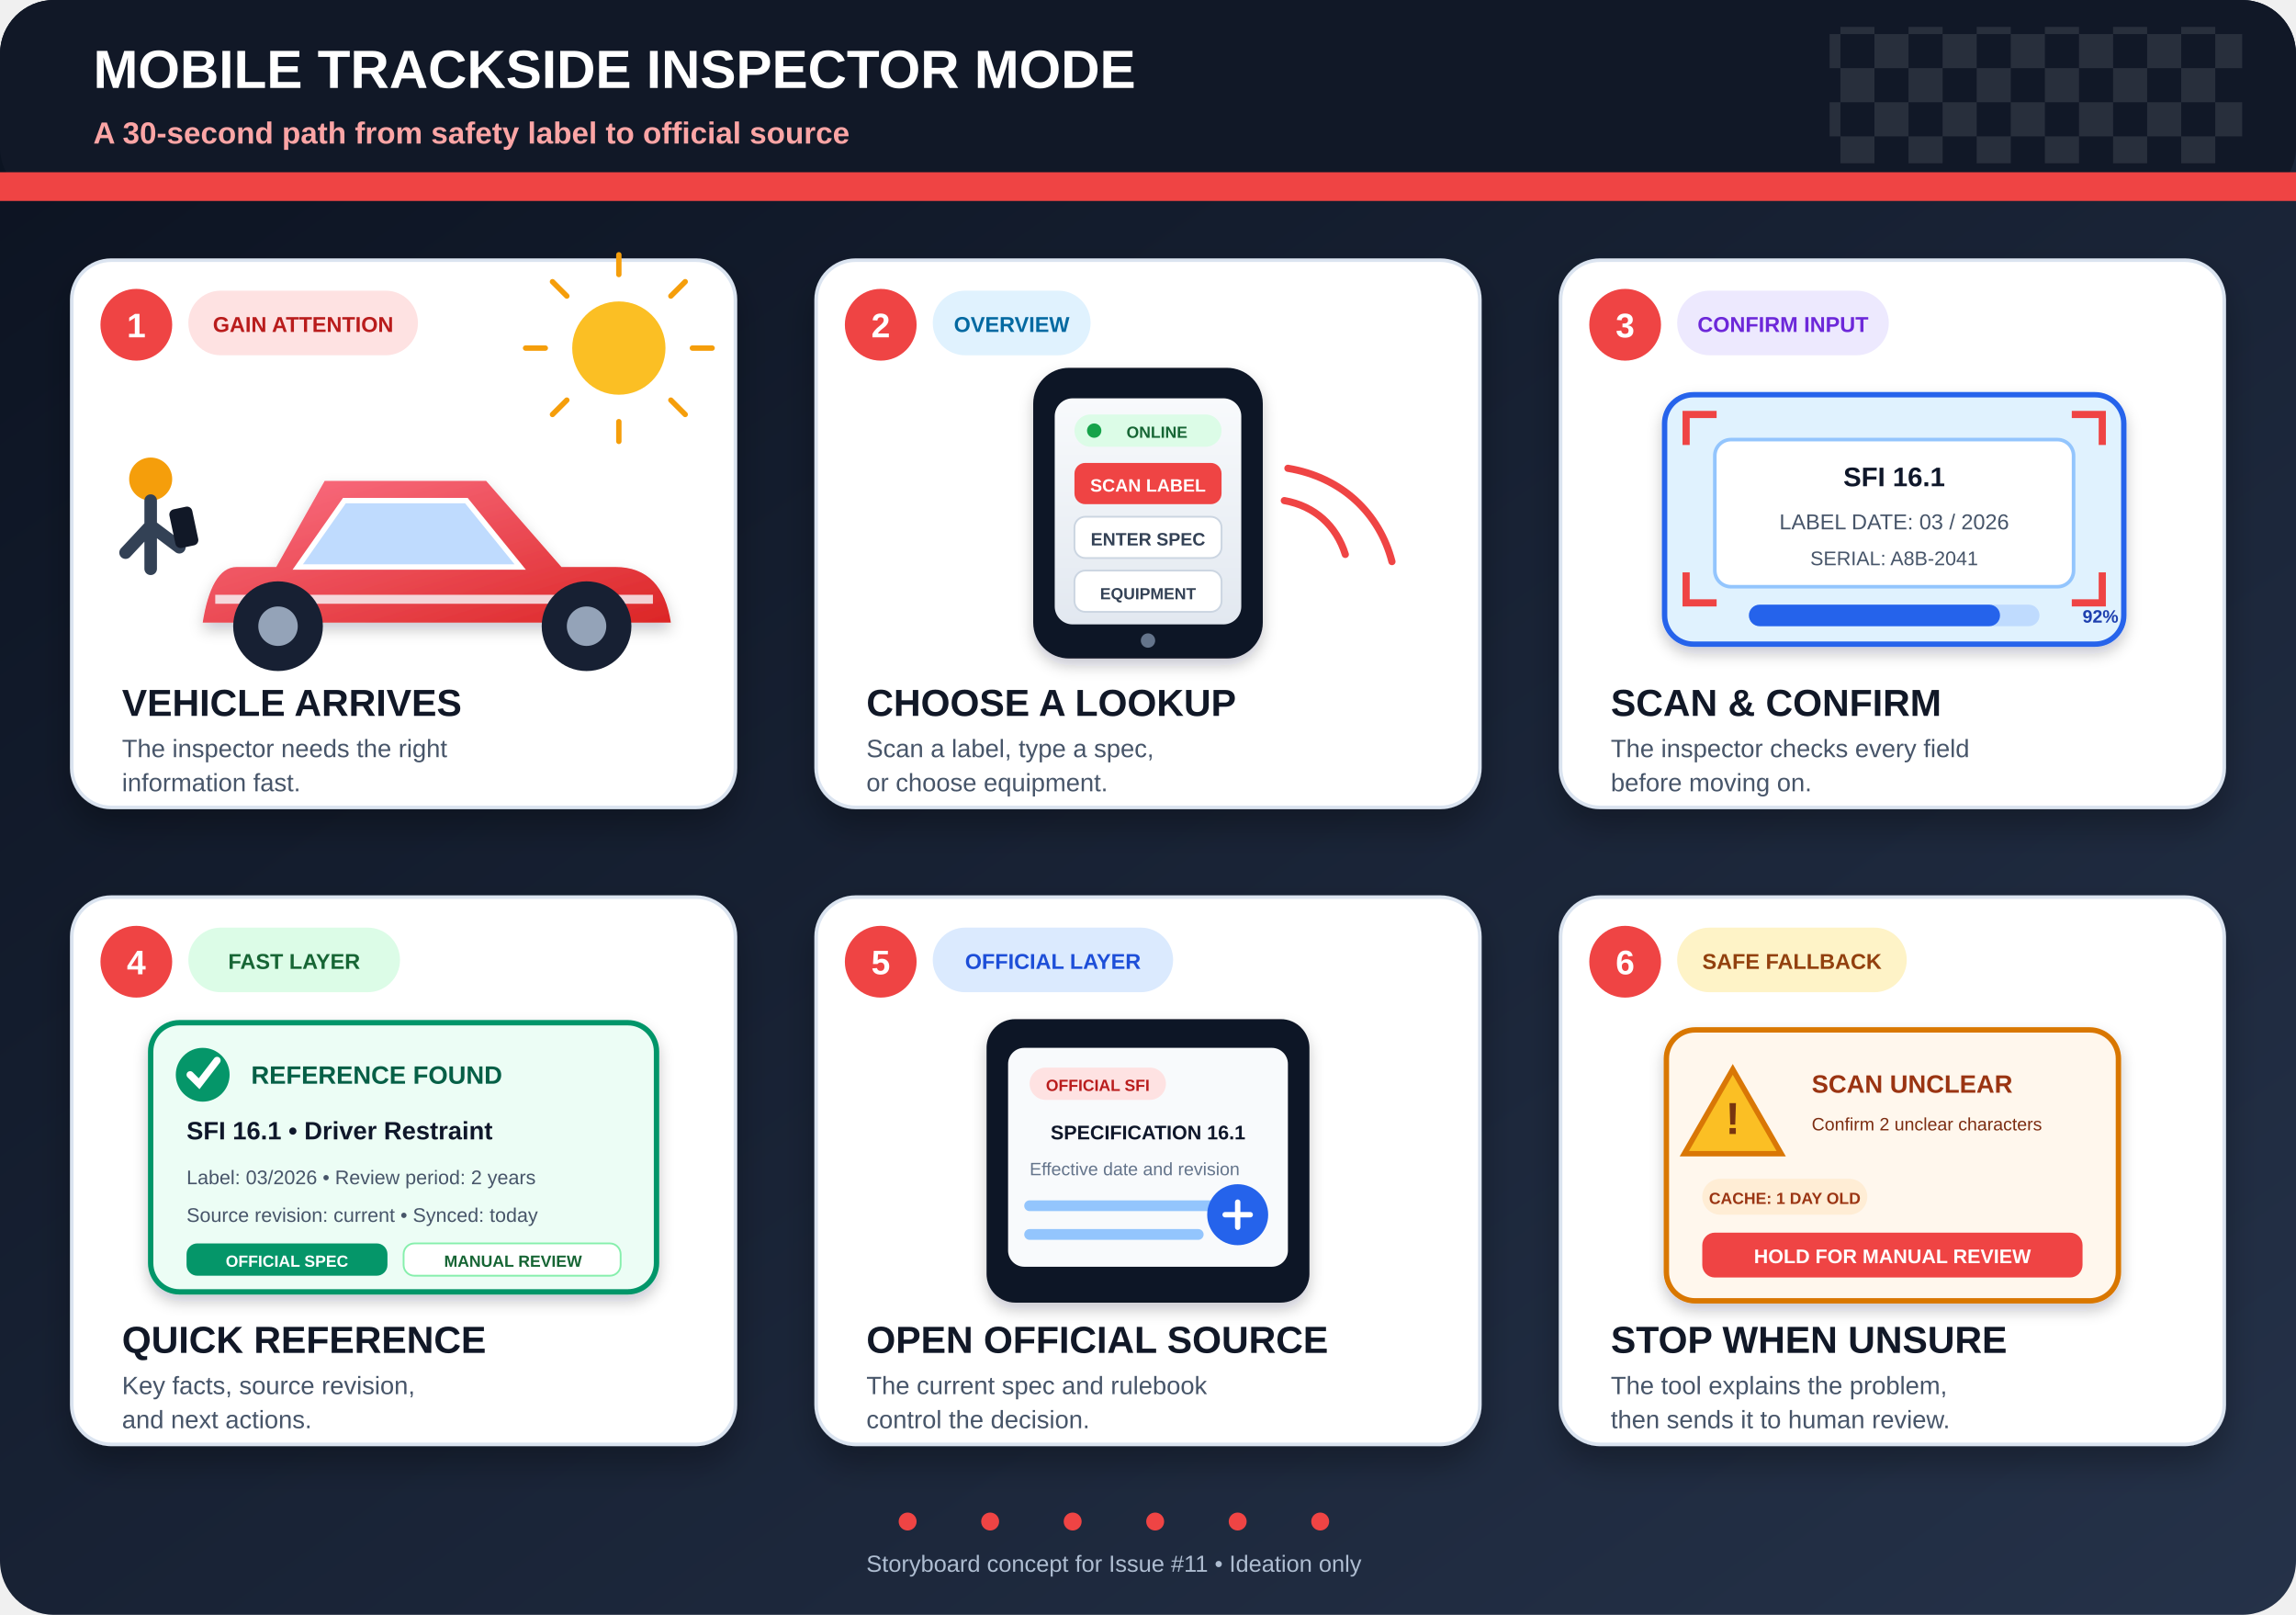
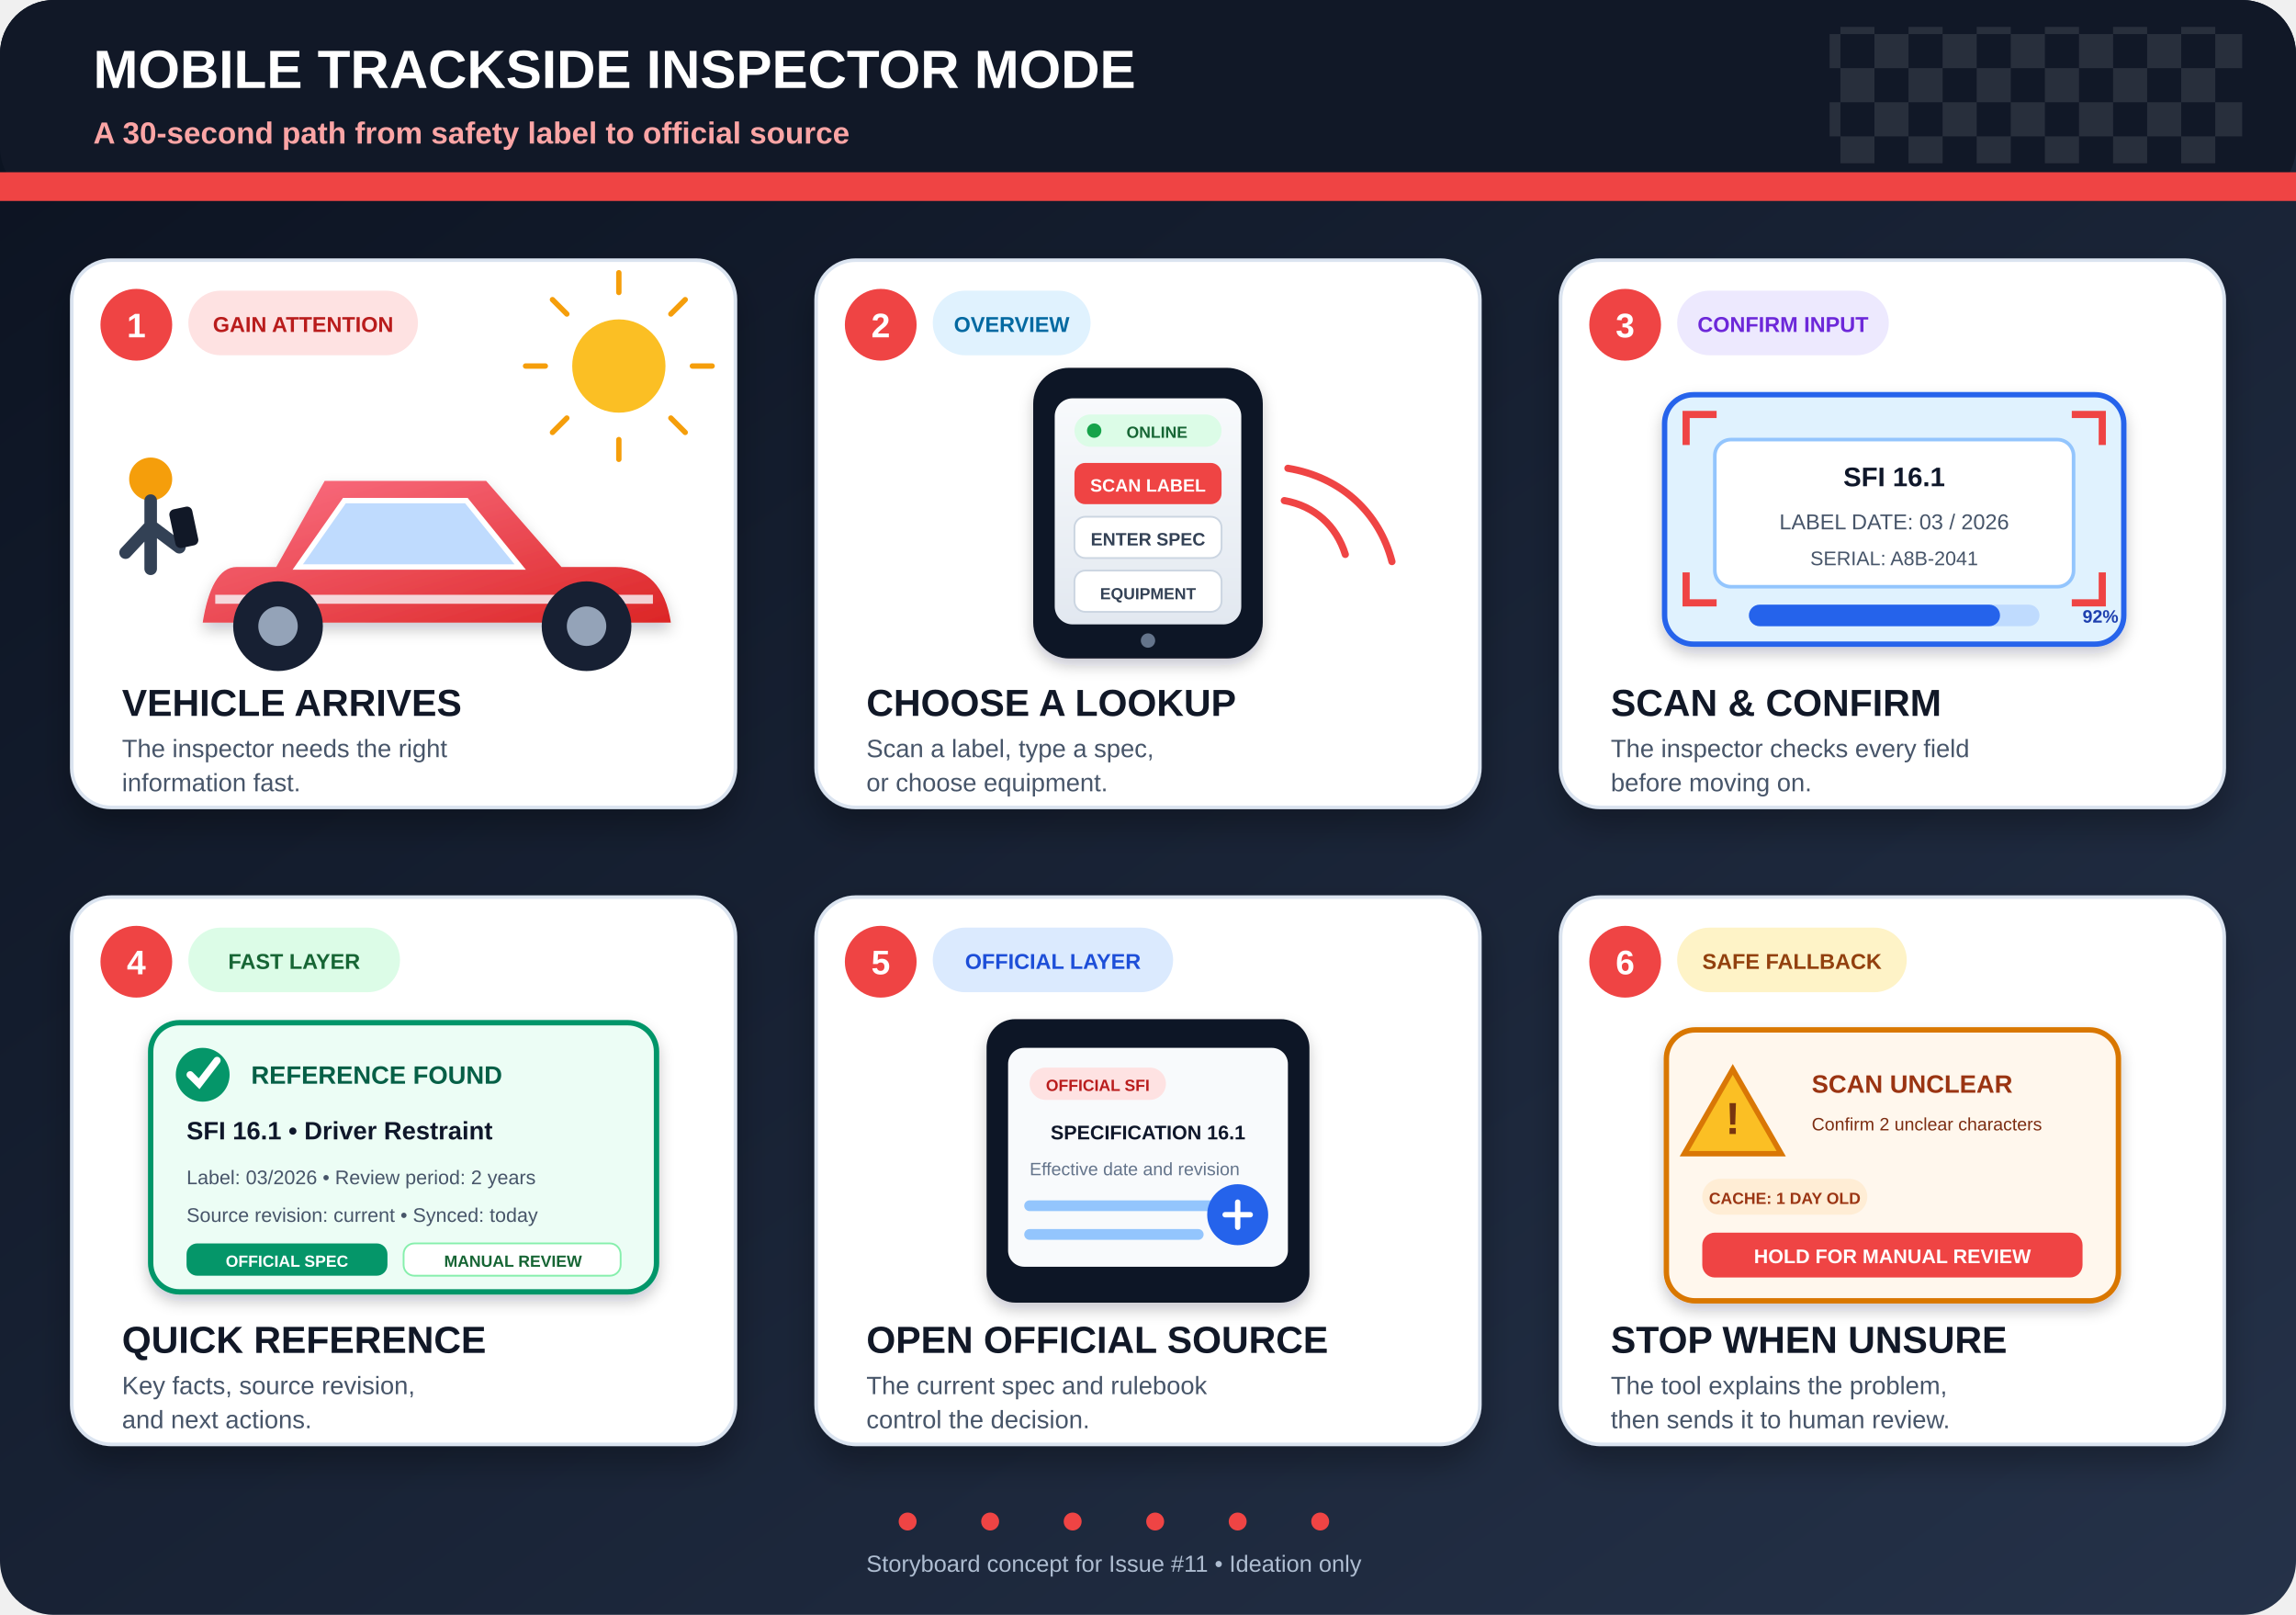
<svg xmlns="http://www.w3.org/2000/svg" width="1280" height="900" viewBox="0 0 1280 900" role="img" aria-labelledby="title desc">
  <defs>
    <linearGradient id="background" x1="0" y1="0" x2="1" y2="1">
      <stop offset="0" stop-color="#0b1220" />
      <stop offset="1" stop-color="#253249" />
    </linearGradient>
    <linearGradient id="redCar" x1="0" y1="0" x2="1" y2="1">
      <stop offset="0" stop-color="#fb7185" />
      <stop offset="1" stop-color="#dc2626" />
    </linearGradient>
    <linearGradient id="phoneScreen" x1="0" y1="0" x2="0" y2="1">
      <stop offset="0" stop-color="#f8fafc" />
      <stop offset="1" stop-color="#e2e8f0" />
    </linearGradient>
    <pattern id="checkers" width="38" height="38" patternUnits="userSpaceOnUse">
      <rect width="19" height="19" fill="#ffffff" />
      <rect x="19" y="19" width="19" height="19" fill="#ffffff" />
    </pattern>
    <filter id="cardShadow" x="-15%" y="-15%" width="130%" height="140%">
      <feDropShadow dx="0" dy="10" stdDeviation="9" flood-color="#000000" flood-opacity=".28" />
    </filter>
    <filter id="smallShadow" x="-20%" y="-20%" width="140%" height="150%">
      <feDropShadow dx="0" dy="4" stdDeviation="4" flood-color="#0f172a" flood-opacity=".22" />
    </filter>
+     <clipPath id="clipCard1">
+       <rect x="40" y="145" width="370" height="305" rx="22" />
+     </clipPath>
+     <clipPath id="clipCard2">
+       <rect x="455" y="145" width="370" height="305" rx="22" />
+     </clipPath>
+     <clipPath id="clipCard3">
+       <rect x="870" y="145" width="370" height="305" rx="22" />
+     </clipPath>
+     <clipPath id="clipCard4">
+       <rect x="40" y="500" width="370" height="305" rx="22" />
+     </clipPath>
+     <clipPath id="clipCard5">
+       <rect x="455" y="500" width="370" height="305" rx="22" />
+     </clipPath>
+     <clipPath id="clipCard6">
+       <rect x="870" y="500" width="370" height="305" rx="22" />
+     </clipPath>
  </defs>
  <rect width="1280" height="900" rx="30" fill="url(#background)" />
  <rect x="0" y="0" width="1280" height="112" rx="30" fill="#111827" />
  <rect x="0" y="96" width="1280" height="16" fill="#ef4444" />
  <rect x="1020" y="15" width="230" height="76" opacity=".10" fill="url(#checkers)" />
  <text x="52" y="49" fill="#ffffff" font-family="Arial, sans-serif" font-size="30" font-weight="800">MOBILE TRACKSIDE INSPECTOR MODE</text>
  <text x="52" y="80" fill="#fca5a5" font-family="Arial, sans-serif" font-size="17" font-weight="600">A 30-second path from safety label to official source</text>
  <g filter="url(#cardShadow)">
    <rect x="40" y="145" width="370" height="305" rx="22" fill="#ffffff" stroke="#dbe4f0" stroke-width="2" />
    <rect x="455" y="145" width="370" height="305" rx="22" fill="#ffffff" stroke="#dbe4f0" stroke-width="2" />
    <rect x="870" y="145" width="370" height="305" rx="22" fill="#ffffff" stroke="#dbe4f0" stroke-width="2" />
    <rect x="40" y="500" width="370" height="305" rx="22" fill="#ffffff" stroke="#dbe4f0" stroke-width="2" />
    <rect x="455" y="500" width="370" height="305" rx="22" fill="#ffffff" stroke="#dbe4f0" stroke-width="2" />
    <rect x="870" y="500" width="370" height="305" rx="22" fill="#ffffff" stroke="#dbe4f0" stroke-width="2" />
  </g>
-   <g>
+   <g clip-path="url(#clipCard1)">
    <circle cx="76" cy="181" r="20" fill="#ef4444" />
    <text x="76" y="188" text-anchor="middle" fill="#ffffff" font-family="Arial, sans-serif" font-size="19" font-weight="800">1</text>
    <rect x="105" y="162" width="128" height="36" rx="18" fill="#fee2e2" />
    <text x="169" y="185" text-anchor="middle" fill="#b91c1c" font-family="Arial, sans-serif" font-size="12" font-weight="800">GAIN ATTENTION</text>
-     <circle cx="345" cy="194" r="26" fill="#fbbf24" />
+     <circle cx="345" cy="204" r="26" fill="#fbbf24" />
    <g stroke="#f59e0b" stroke-width="3" stroke-linecap="round">
-       <path d="M345 153v-11M345 246v-11M304 194h-11M397 194h-11M316 165l-8-8M382 231l-8-8M374 165l8-8M308 231l8-8" />
+       <path d="M345 163v-11M345 256v-11M304 204h-11M397 204h-11M316 175l-8-8M382 241l-8-8M374 175l8-8M308 241l8-8" />
    </g>
    <path d="M132 316h22l27-48h90l42 48h30c18 0 28 11 31 31H113c3-19 9-31 19-31z" fill="url(#redCar)" filter="url(#smallShadow)" />
    <path d="M192 279h68l30 37H166z" fill="#bfdbfe" stroke="#ffffff" stroke-width="3" />
    <path d="M120 334h244" stroke="#f8fafc" stroke-width="5" opacity=".8" />
    <circle cx="155" cy="349" r="25" fill="#172033" />
    <circle cx="155" cy="349" r="11" fill="#94a3b8" />
    <circle cx="327" cy="349" r="25" fill="#172033" />
    <circle cx="327" cy="349" r="11" fill="#94a3b8" />
    <circle cx="84" cy="267" r="12" fill="#f59e0b" />
    <path d="M84 279v38M84 293l-14 15M84 293l16 12" stroke="#334155" stroke-width="7" stroke-linecap="round" />
    <rect x="96" y="283" width="13" height="22" rx="3" fill="#111827" transform="rotate(-12 102 294)" />
    <text x="68" y="399" fill="#111827" font-family="Arial, sans-serif" font-size="21" font-weight="800">VEHICLE ARRIVES</text>
    <text x="68" y="422" fill="#475569" font-family="Arial, sans-serif" font-size="14">The inspector needs the right</text>
    <text x="68" y="441" fill="#475569" font-family="Arial, sans-serif" font-size="14">information fast.</text>
  </g>
-   <g>
+   <g clip-path="url(#clipCard2)">
    <circle cx="491" cy="181" r="20" fill="#ef4444" />
    <text x="491" y="188" text-anchor="middle" fill="#ffffff" font-family="Arial, sans-serif" font-size="19" font-weight="800">2</text>
    <rect x="520" y="162" width="88" height="36" rx="18" fill="#e0f2fe" />
    <text x="564" y="185" text-anchor="middle" fill="#0369a1" font-family="Arial, sans-serif" font-size="12" font-weight="800">OVERVIEW</text>
    <rect x="576" y="205" width="128" height="162" rx="20" fill="#111827" filter="url(#smallShadow)" />
    <rect x="588" y="222" width="104" height="126" rx="10" fill="url(#phoneScreen)" />
    <rect x="599" y="231" width="82" height="18" rx="9" fill="#dcfce7" />
    <circle cx="610" cy="240" r="4" fill="#16a34a" />
    <text x="645" y="244" text-anchor="middle" fill="#166534" font-family="Arial, sans-serif" font-size="9" font-weight="800">ONLINE</text>
    <rect x="599" y="258" width="82" height="23" rx="6" fill="#ef4444" />
    <text x="640" y="274" text-anchor="middle" fill="#ffffff" font-family="Arial, sans-serif" font-size="10" font-weight="800">SCAN LABEL</text>
    <rect x="599" y="288" width="82" height="23" rx="6" fill="#ffffff" stroke="#cbd5e1" />
    <text x="640" y="304" text-anchor="middle" fill="#334155" font-family="Arial, sans-serif" font-size="10" font-weight="800">ENTER SPEC</text>
    <rect x="599" y="318" width="82" height="23" rx="6" fill="#ffffff" stroke="#cbd5e1" />
    <text x="640" y="334" text-anchor="middle" fill="#334155" font-family="Arial, sans-serif" font-size="9" font-weight="800">EQUIPMENT</text>
    <circle cx="640" cy="357" r="4" fill="#64748b" />
    <path d="M716 279c17 3 29 14 34 30M718 261c30 5 51 25 58 52" fill="none" stroke="#ef4444" stroke-width="4" stroke-linecap="round" />
    <text x="483" y="399" fill="#111827" font-family="Arial, sans-serif" font-size="21" font-weight="800">CHOOSE A LOOKUP</text>
    <text x="483" y="422" fill="#475569" font-family="Arial, sans-serif" font-size="14">Scan a label, type a spec,</text>
    <text x="483" y="441" fill="#475569" font-family="Arial, sans-serif" font-size="14">or choose equipment.</text>
  </g>
-   <g>
+   <g clip-path="url(#clipCard3)">
    <circle cx="906" cy="181" r="20" fill="#ef4444" />
    <text x="906" y="188" text-anchor="middle" fill="#ffffff" font-family="Arial, sans-serif" font-size="19" font-weight="800">3</text>
    <rect x="935" y="162" width="118" height="36" rx="18" fill="#ede9fe" />
    <text x="994" y="185" text-anchor="middle" fill="#6d28d9" font-family="Arial, sans-serif" font-size="12" font-weight="800">CONFIRM INPUT</text>
    <rect x="928" y="220" width="256" height="139" rx="16" fill="#e0f2fe" stroke="#2563eb" stroke-width="3" filter="url(#smallShadow)" />
    <rect x="956" y="245" width="200" height="82" rx="9" fill="#ffffff" stroke="#93c5fd" stroke-width="2" />
    <text x="1056" y="271" text-anchor="middle" fill="#0f172a" font-family="Arial, sans-serif" font-size="15" font-weight="800">SFI 16.1</text>
    <text x="1056" y="295" text-anchor="middle" fill="#475569" font-family="Arial, sans-serif" font-size="12">LABEL DATE: 03 / 2026</text>
    <text x="1056" y="315" text-anchor="middle" fill="#475569" font-family="Arial, sans-serif" font-size="11">SERIAL: A8B-2041</text>
    <path d="M940 248v-17h17M1172 248v-17h-17M940 319v17h17M1172 319v17h-17" fill="none" stroke="#ef4444" stroke-width="4" />
    <rect x="975" y="337" width="162" height="12" rx="6" fill="#bfdbfe" />
    <rect x="975" y="337" width="140" height="12" rx="6" fill="#2563eb" />
    <text x="1161" y="347" fill="#1e40af" font-family="Arial, sans-serif" font-size="10" font-weight="800">92%</text>
    <text x="898" y="399" fill="#111827" font-family="Arial, sans-serif" font-size="21" font-weight="800">SCAN &amp; CONFIRM</text>
    <text x="898" y="422" fill="#475569" font-family="Arial, sans-serif" font-size="14">The inspector checks every field</text>
    <text x="898" y="441" fill="#475569" font-family="Arial, sans-serif" font-size="14">before moving on.</text>
  </g>
-   <g>
+   <g clip-path="url(#clipCard4)">
    <circle cx="76" cy="536" r="20" fill="#ef4444" />
    <text x="76" y="543" text-anchor="middle" fill="#ffffff" font-family="Arial, sans-serif" font-size="19" font-weight="800">4</text>
    <rect x="105" y="517" width="118" height="36" rx="18" fill="#dcfce7" />
    <text x="164" y="540" text-anchor="middle" fill="#166534" font-family="Arial, sans-serif" font-size="12" font-weight="800">FAST LAYER</text>
    <rect x="84" y="570" width="282" height="150" rx="16" fill="#ecfdf5" stroke="#059669" stroke-width="3" filter="url(#smallShadow)" />
    <circle cx="113" cy="599" r="15" fill="#059669" />
    <path d="M106 599l5 5 10-13" fill="none" stroke="#ffffff" stroke-width="4" stroke-linecap="round" />
    <text x="140" y="604" fill="#065f46" font-family="Arial, sans-serif" font-size="14" font-weight="800">REFERENCE FOUND</text>
    <text x="104" y="635" fill="#0f172a" font-family="Arial, sans-serif" font-size="14" font-weight="800">SFI 16.1 • Driver Restraint</text>
    <text x="104" y="660" fill="#475569" font-family="Arial, sans-serif" font-size="11">Label: 03/2026  •  Review period: 2 years</text>
    <text x="104" y="681" fill="#475569" font-family="Arial, sans-serif" font-size="11">Source revision: current  •  Synced: today</text>
    <rect x="104" y="693" width="112" height="18" rx="6" fill="#059669" />
    <text x="160" y="706" text-anchor="middle" fill="#ffffff" font-family="Arial, sans-serif" font-size="9" font-weight="800">OFFICIAL SPEC</text>
    <rect x="225" y="693" width="121" height="18" rx="6" fill="#ffffff" stroke="#86efac" />
    <text x="286" y="706" text-anchor="middle" fill="#166534" font-family="Arial, sans-serif" font-size="9" font-weight="800">MANUAL REVIEW</text>
    <text x="68" y="754" fill="#111827" font-family="Arial, sans-serif" font-size="21" font-weight="800">QUICK REFERENCE</text>
    <text x="68" y="777" fill="#475569" font-family="Arial, sans-serif" font-size="14">Key facts, source revision,</text>
    <text x="68" y="796" fill="#475569" font-family="Arial, sans-serif" font-size="14">and next actions.</text>
  </g>
-   <g>
+   <g clip-path="url(#clipCard5)">
    <circle cx="491" cy="536" r="20" fill="#ef4444" />
    <text x="491" y="543" text-anchor="middle" fill="#ffffff" font-family="Arial, sans-serif" font-size="19" font-weight="800">5</text>
    <rect x="520" y="517" width="134" height="36" rx="18" fill="#dbeafe" />
    <text x="587" y="540" text-anchor="middle" fill="#1d4ed8" font-family="Arial, sans-serif" font-size="12" font-weight="800">OFFICIAL LAYER</text>
    <rect x="550" y="568" width="180" height="158" rx="16" fill="#111827" filter="url(#smallShadow)" />
    <rect x="562" y="584" width="156" height="122" rx="9" fill="#f8fafc" />
    <rect x="574" y="595" width="76" height="18" rx="9" fill="#fee2e2" />
    <text x="612" y="608" text-anchor="middle" fill="#b91c1c" font-family="Arial, sans-serif" font-size="9" font-weight="800">OFFICIAL SFI</text>
    <text x="640" y="635" text-anchor="middle" fill="#0f172a" font-family="Arial, sans-serif" font-size="11" font-weight="800">SPECIFICATION 16.1</text>
    <text x="574" y="655" fill="#64748b" font-family="Arial, sans-serif" font-size="10">Effective date and revision</text>
    <path d="M574 672h118M574 688h94" stroke="#93c5fd" stroke-width="6" stroke-linecap="round" />
    <circle cx="690" cy="677" r="17" fill="#2563eb" />
    <path d="M683 677h14M690 670v14" stroke="#ffffff" stroke-width="3" stroke-linecap="round" />
    <text x="483" y="754" fill="#111827" font-family="Arial, sans-serif" font-size="21" font-weight="800">OPEN OFFICIAL SOURCE</text>
    <text x="483" y="777" fill="#475569" font-family="Arial, sans-serif" font-size="14">The current spec and rulebook</text>
    <text x="483" y="796" fill="#475569" font-family="Arial, sans-serif" font-size="14">control the decision.</text>
  </g>
-   <g>
+   <g clip-path="url(#clipCard6)">
    <circle cx="906" cy="536" r="20" fill="#ef4444" />
    <text x="906" y="543" text-anchor="middle" fill="#ffffff" font-family="Arial, sans-serif" font-size="19" font-weight="800">6</text>
    <rect x="935" y="517" width="128" height="36" rx="18" fill="#fef3c7" />
    <text x="999" y="540" text-anchor="middle" fill="#92400e" font-family="Arial, sans-serif" font-size="12" font-weight="800">SAFE FALLBACK</text>
    <rect x="929" y="574" width="252" height="151" rx="16" fill="#fff7ed" stroke="#d97706" stroke-width="3" filter="url(#smallShadow)" />
    <path d="M966 596l27 47h-54z" fill="#fbbf24" stroke="#d97706" stroke-width="3" />
    <text x="966" y="632" text-anchor="middle" fill="#78350f" font-family="Arial, sans-serif" font-size="25" font-weight="900">!</text>
    <text x="1010" y="609" fill="#9a3412" font-family="Arial, sans-serif" font-size="14" font-weight="800">SCAN UNCLEAR</text>
    <text x="1010" y="630" fill="#7c2d12" font-family="Arial, sans-serif" font-size="10">Confirm 2 unclear characters</text>
    <rect x="949" y="657" width="92" height="20" rx="10" fill="#ffedd5" />
    <text x="995" y="671" text-anchor="middle" fill="#9a3412" font-family="Arial, sans-serif" font-size="9" font-weight="800">CACHE: 1 DAY OLD</text>
    <rect x="949" y="687" width="212" height="25" rx="7" fill="#ef4444" />
    <text x="1055" y="704" text-anchor="middle" fill="#ffffff" font-family="Arial, sans-serif" font-size="11" font-weight="800">HOLD FOR MANUAL REVIEW</text>
    <text x="898" y="754" fill="#111827" font-family="Arial, sans-serif" font-size="21" font-weight="800">STOP WHEN UNSURE</text>
    <text x="898" y="777" fill="#475569" font-family="Arial, sans-serif" font-size="14">The tool explains the problem,</text>
    <text x="898" y="796" fill="#475569" font-family="Arial, sans-serif" font-size="14">then sends it to human review.</text>
  </g>
  <g fill="#ef4444">
    <circle cx="506" cy="848" r="5" />
    <circle cx="552" cy="848" r="5" />
    <circle cx="598" cy="848" r="5" />
    <circle cx="644" cy="848" r="5" />
    <circle cx="690" cy="848" r="5" />
    <circle cx="736" cy="848" r="5" />
  </g>
  <text x="621" y="876" text-anchor="middle" fill="#aebdd1" font-family="Arial, sans-serif" font-size="13">Storyboard concept for Issue #11 • Ideation only</text>
</svg>
